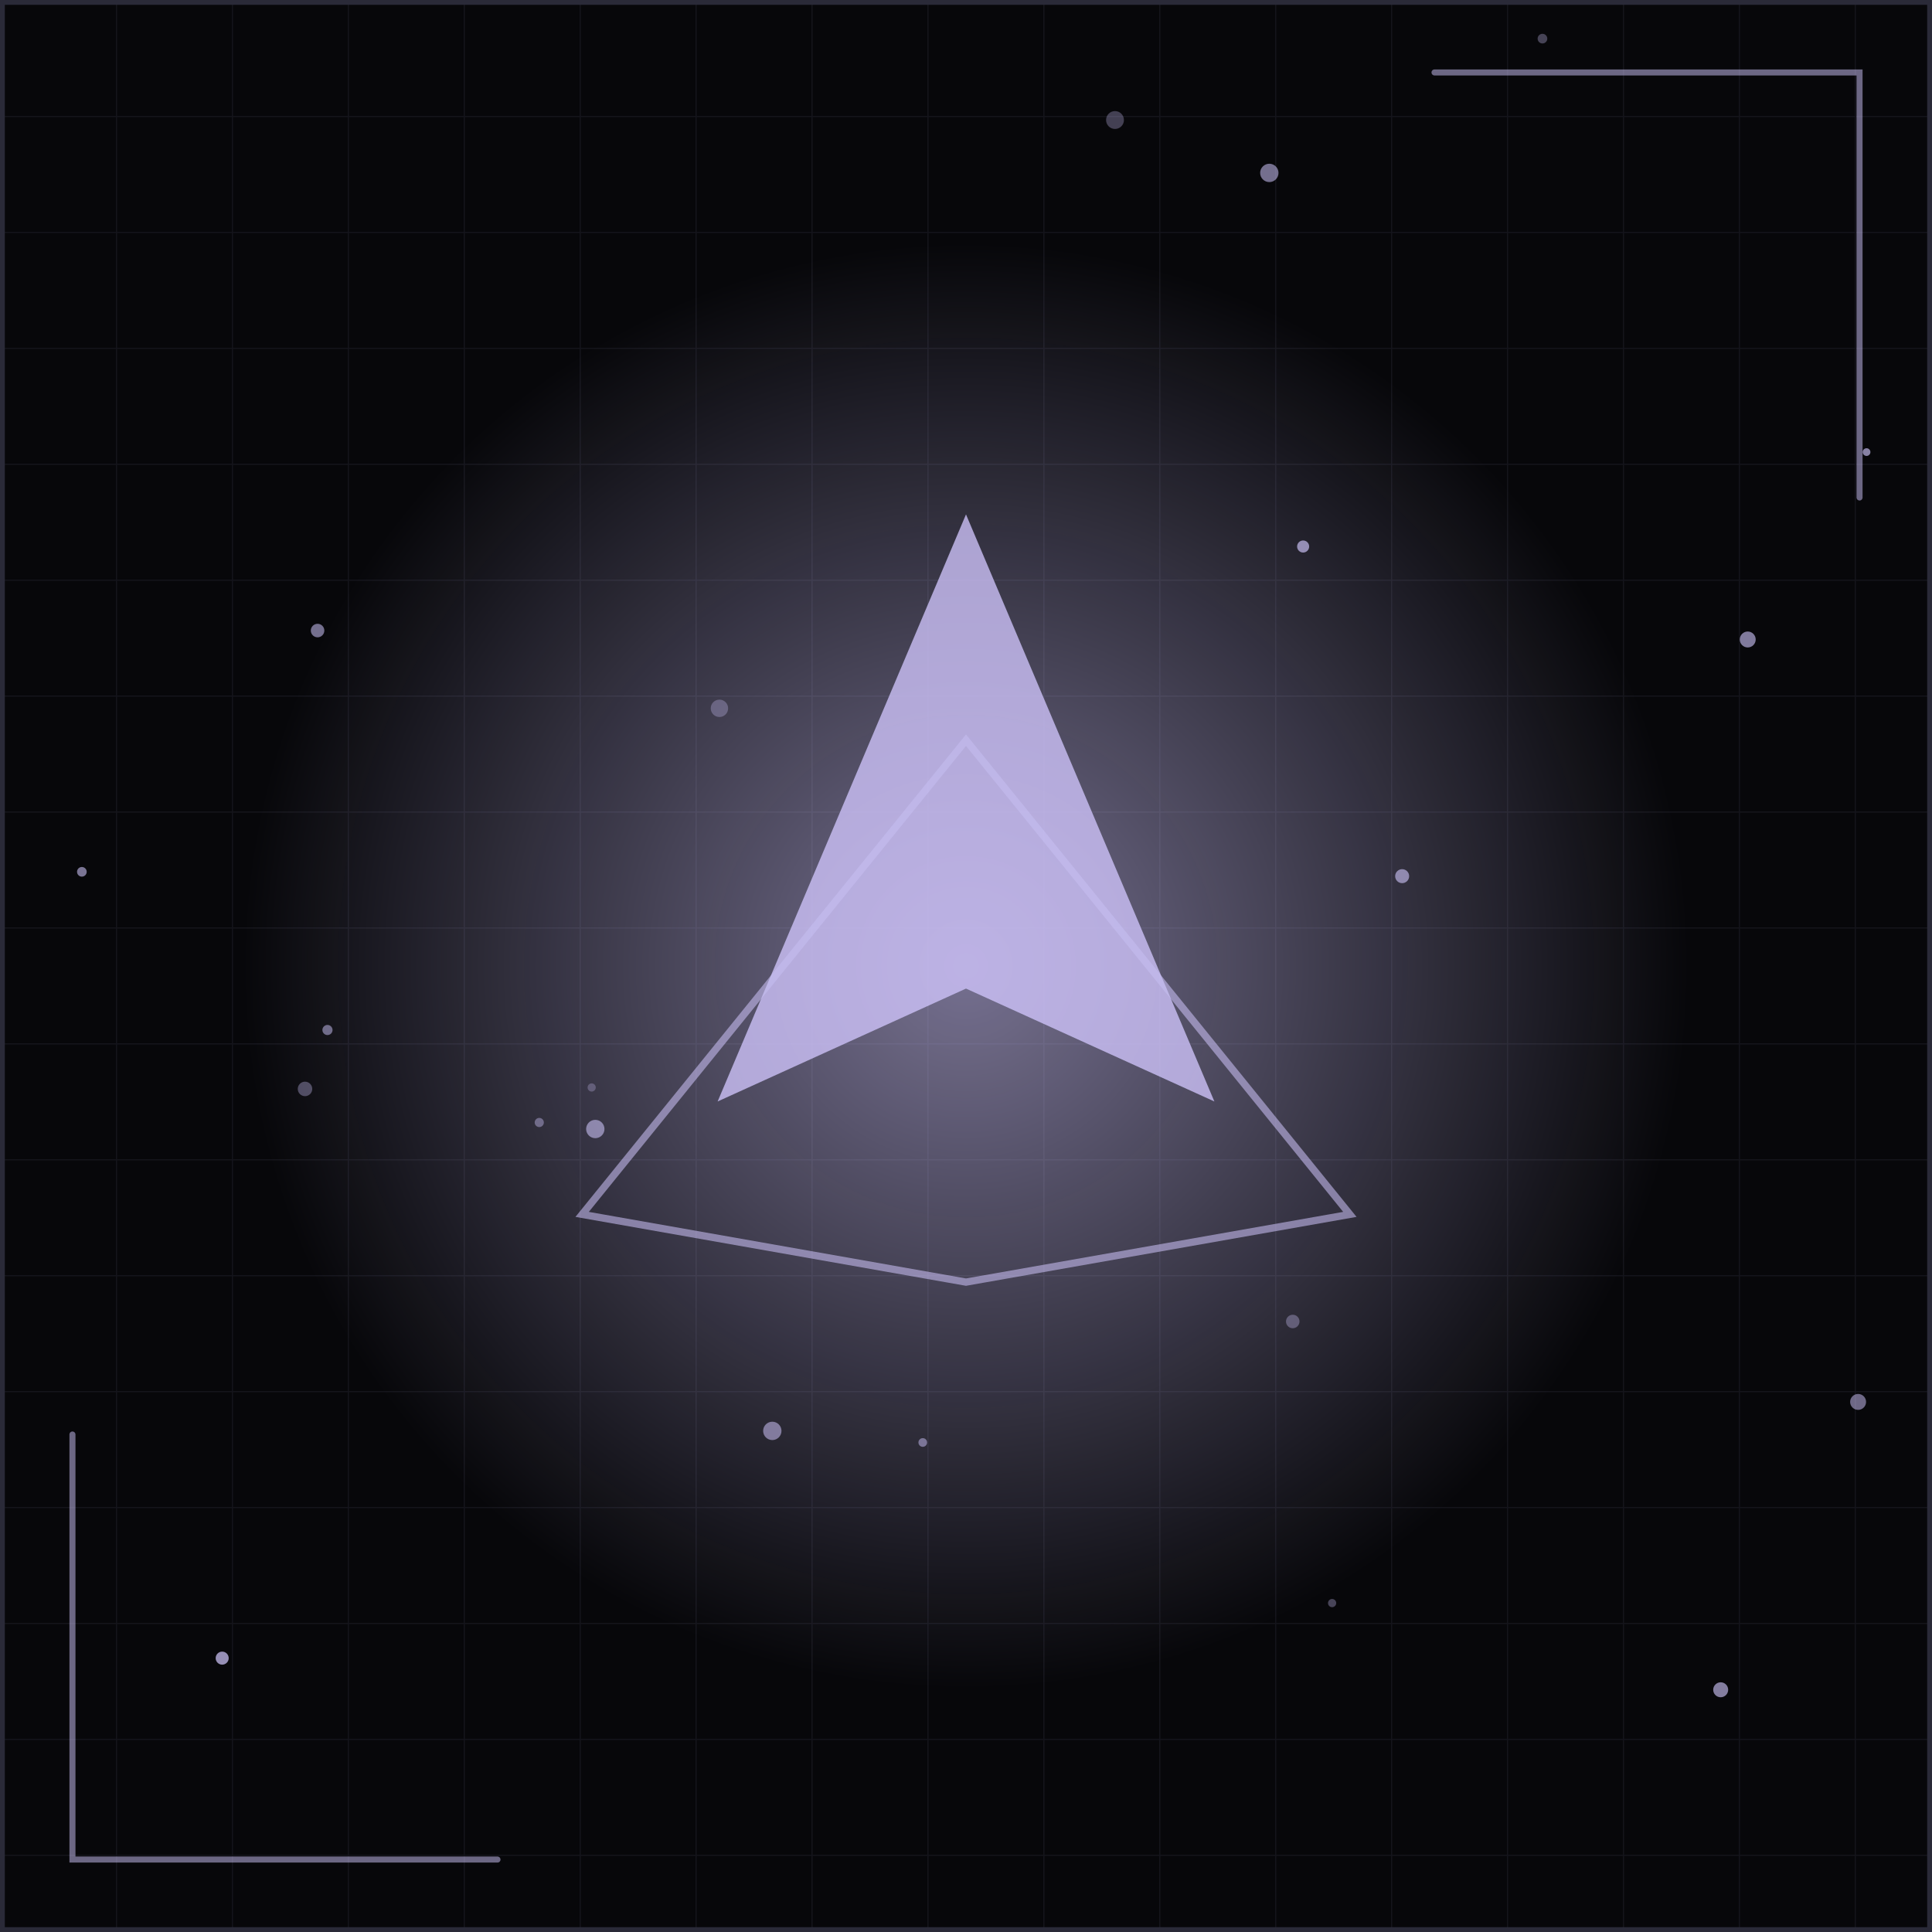
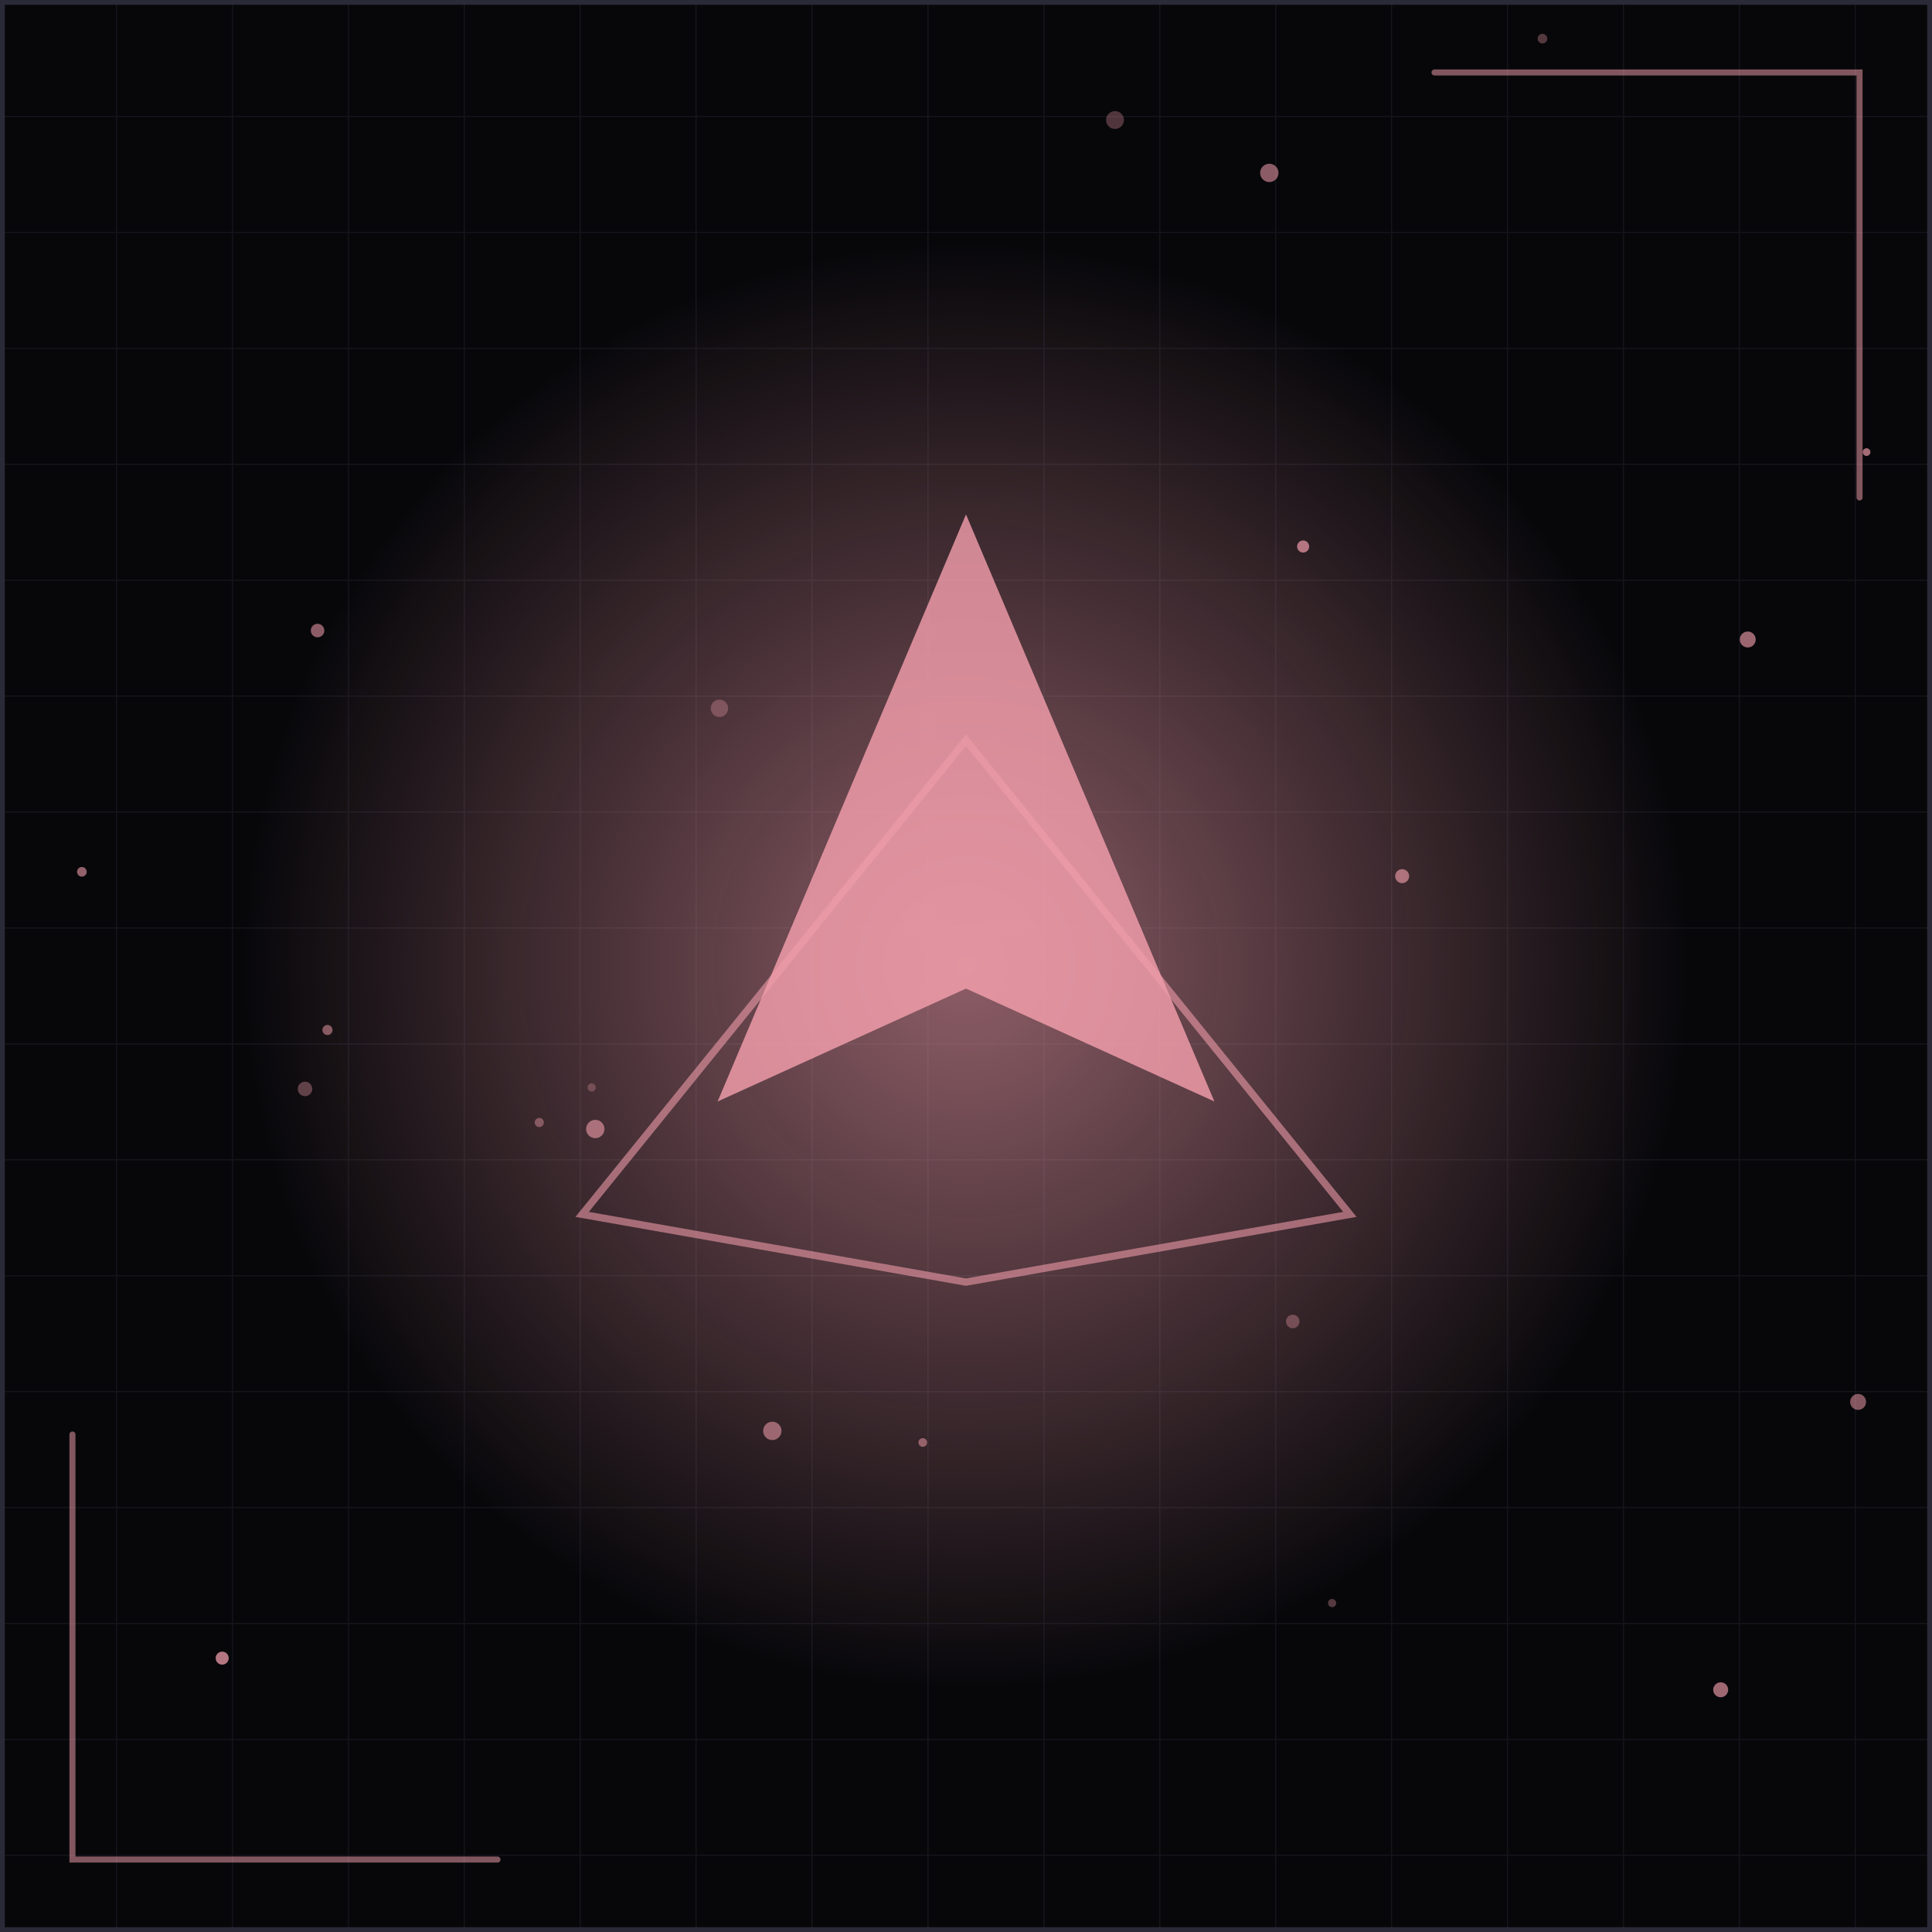
<svg xmlns="http://www.w3.org/2000/svg" width="800" height="800" viewBox="0 0 800 800">
  <rect width="800" height="800" fill="#07070a" />
  <defs>
    <pattern id="grid" width="48" height="48" patternUnits="userSpaceOnUse">
      <path d="M 48 0 L 0 0 0 48" fill="none" stroke="#2a2a38" stroke-width="1" opacity="0.35" />
    </pattern>
  </defs>
  <rect width="800" height="800" fill="url(#grid)" />
  <defs>
    <radialGradient id="glow1" cx="50%" cy="50%" r="50%">
-       <stop offset="0%" stop-color="#d1c7fe" stop-opacity="0.55" />
-       <stop offset="100%" stop-color="#d1c7fe" stop-opacity="0" />
+       <stop offset="0%" stop-color="#fda5b3" stop-opacity="0.55" />
+       <stop offset="100%" stop-color="#fda5b3" stop-opacity="0" />
    </radialGradient>
  </defs>
  <circle cx="400" cy="400" r="300" fill="url(#glow1)" />
-   <circle cx="223.3" cy="464.8" r="1.9" fill="#d1c7fe" opacity="0.40" />
-   <circle cx="126.3" cy="450.9" r="3.0" fill="#d1c7fe" opacity="0.34" />
-   <circle cx="539.6" cy="226.3" r="2.5" fill="#d1c7fe" opacity="0.65" />
-   <circle cx="712.5" cy="699.7" r="3.1" fill="#d1c7fe" opacity="0.61" />
-   <circle cx="131.5" cy="261.1" r="2.8" fill="#d1c7fe" opacity="0.54" />
-   <circle cx="297.9" cy="293.3" r="3.6" fill="#d1c7fe" opacity="0.30" />
-   <circle cx="638.7" cy="16.0" r="2.0" fill="#d1c7fe" opacity="0.31" />
-   <circle cx="551.6" cy="663.8" r="1.7" fill="#d1c7fe" opacity="0.32" />
-   <circle cx="382.1" cy="597.3" r="1.8" fill="#d1c7fe" opacity="0.48" />
-   <circle cx="535.3" cy="547.2" r="2.8" fill="#d1c7fe" opacity="0.33" />
-   <circle cx="319.8" cy="592.5" r="3.8" fill="#d1c7fe" opacity="0.53" />
-   <circle cx="525.6" cy="71.6" r="3.8" fill="#d1c7fe" opacity="0.54" />
-   <circle cx="135.6" cy="426.5" r="2.1" fill="#d1c7fe" opacity="0.49" />
-   <circle cx="769.4" cy="580.5" r="3.3" fill="#d1c7fe" opacity="0.51" />
-   <circle cx="461.7" cy="49.7" r="3.7" fill="#d1c7fe" opacity="0.30" />
-   <circle cx="772.9" cy="187.2" r="1.6" fill="#d1c7fe" opacity="0.63" />
-   <circle cx="33.9" cy="361.0" r="2.0" fill="#d1c7fe" opacity="0.57" />
-   <circle cx="723.7" cy="264.8" r="3.3" fill="#d1c7fe" opacity="0.60" />
-   <circle cx="580.6" cy="362.8" r="2.9" fill="#d1c7fe" opacity="0.59" />
-   <circle cx="246.5" cy="467.5" r="3.8" fill="#d1c7fe" opacity="0.56" />
-   <circle cx="245.0" cy="450.3" r="1.7" fill="#d1c7fe" opacity="0.27" />
-   <circle cx="92.0" cy="686.6" r="2.7" fill="#d1c7fe" opacity="0.70" />
+   <circle cx="223.3" cy="464.8" r="1.9" fill="#fda5b3" opacity="0.40" />
+   <circle cx="126.3" cy="450.9" r="3.0" fill="#fda5b3" opacity="0.34" />
+   <circle cx="539.6" cy="226.3" r="2.5" fill="#fda5b3" opacity="0.65" />
+   <circle cx="712.5" cy="699.7" r="3.1" fill="#fda5b3" opacity="0.61" />
+   <circle cx="131.5" cy="261.1" r="2.8" fill="#fda5b3" opacity="0.54" />
+   <circle cx="297.9" cy="293.3" r="3.6" fill="#fda5b3" opacity="0.30" />
+   <circle cx="638.7" cy="16.0" r="2.0" fill="#fda5b3" opacity="0.31" />
+   <circle cx="551.6" cy="663.8" r="1.7" fill="#fda5b3" opacity="0.32" />
+   <circle cx="382.1" cy="597.3" r="1.8" fill="#fda5b3" opacity="0.48" />
+   <circle cx="535.3" cy="547.2" r="2.8" fill="#fda5b3" opacity="0.33" />
+   <circle cx="319.8" cy="592.5" r="3.8" fill="#fda5b3" opacity="0.53" />
+   <circle cx="525.6" cy="71.6" r="3.8" fill="#fda5b3" opacity="0.54" />
+   <circle cx="135.6" cy="426.5" r="2.1" fill="#fda5b3" opacity="0.49" />
+   <circle cx="769.4" cy="580.5" r="3.3" fill="#fda5b3" opacity="0.51" />
+   <circle cx="461.7" cy="49.7" r="3.7" fill="#fda5b3" opacity="0.30" />
+   <circle cx="772.9" cy="187.2" r="1.6" fill="#fda5b3" opacity="0.63" />
+   <circle cx="33.9" cy="361.0" r="2.0" fill="#fda5b3" opacity="0.57" />
+   <circle cx="723.7" cy="264.8" r="3.3" fill="#fda5b3" opacity="0.60" />
+   <circle cx="580.6" cy="362.8" r="2.9" fill="#fda5b3" opacity="0.59" />
+   <circle cx="246.5" cy="467.5" r="3.8" fill="#fda5b3" opacity="0.56" />
+   <circle cx="245.0" cy="450.3" r="1.7" fill="#fda5b3" opacity="0.27" />
+   <circle cx="92.0" cy="686.6" r="2.7" fill="#fda5b3" opacity="0.70" />
  <g transform="translate(400 400)" opacity="0.9">
-     <path d="M0 -187 L 102.85 56.1 L 0 9.35 L -102.85 56.1 Z" fill="#d1c7fe" opacity="0.85" />
-     <path d="M0 -93.5 L 158.95 102.85 L 0 130.9 L -158.95 102.85 Z" fill="none" stroke="#d1c7fe" stroke-width="3" opacity="0.6" />
+     <path d="M0 -187 L 102.85 56.1 L 0 9.35 L -102.85 56.1 Z" fill="#fda5b3" opacity="0.85" />
+     <path d="M0 -93.5 L 158.95 102.85 L 0 130.9 L -158.95 102.85 Z" fill="none" stroke="#fda5b3" stroke-width="3" opacity="0.6" />
  </g>
-   <g opacity="0.5" stroke="#d1c7fe" stroke-width="2.5" stroke-linecap="round">
+   <g opacity="0.5" stroke="#fda5b3" stroke-width="2.5" stroke-linecap="round">
    <path d="M 594 30 L 770 30 L 770 206" fill="none" />
    <path d="M 30 594 L 30 770 L 206 770" fill="none" />
  </g>
  <rect x="1" y="1" width="798" height="798" fill="none" stroke="#2a2a38" stroke-width="2" />
</svg>
